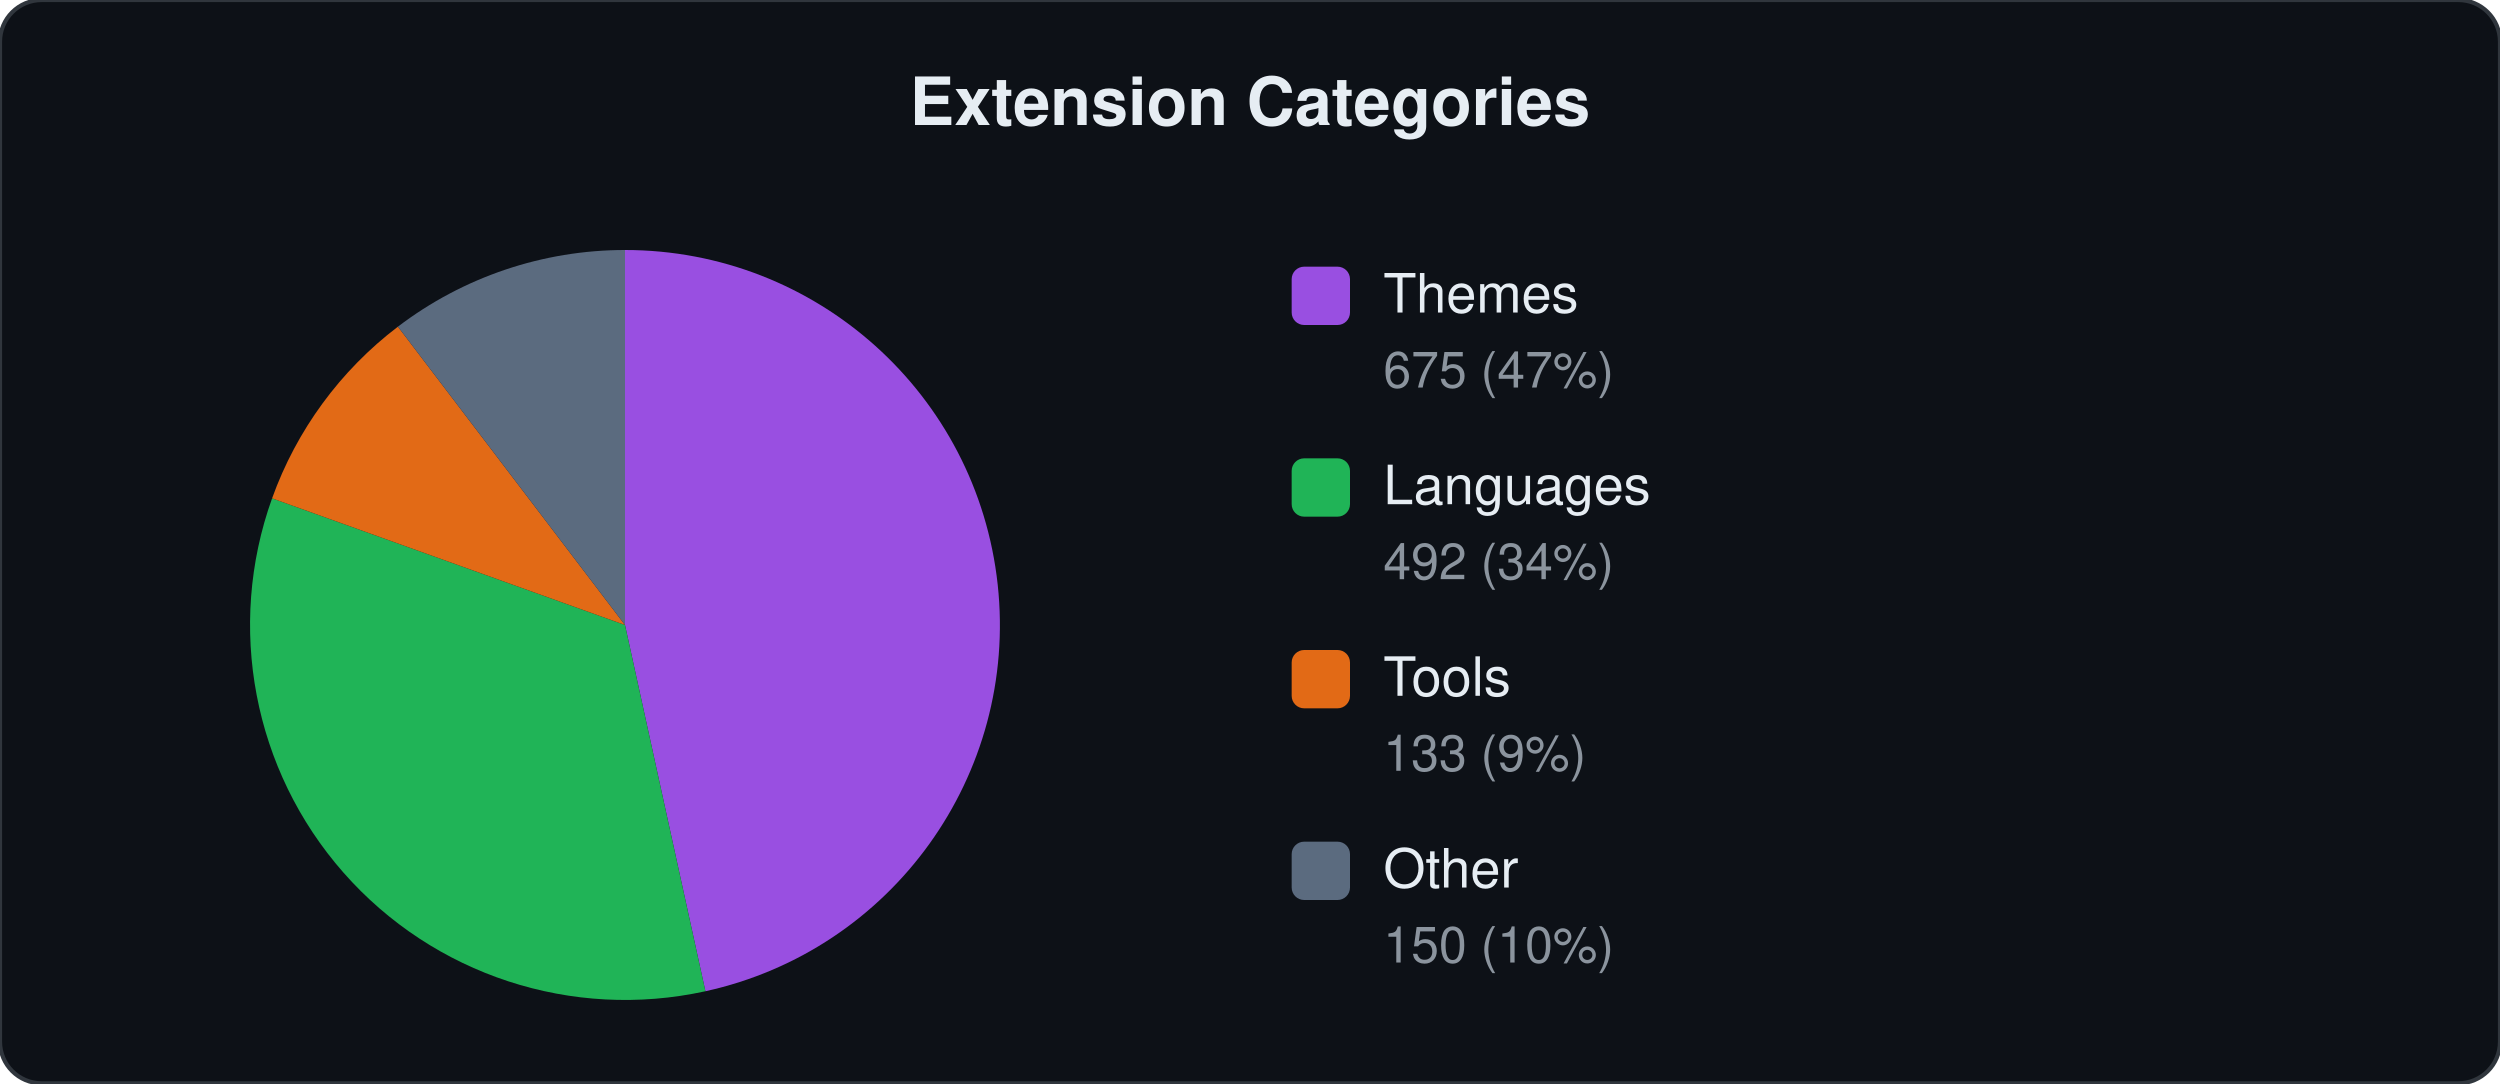
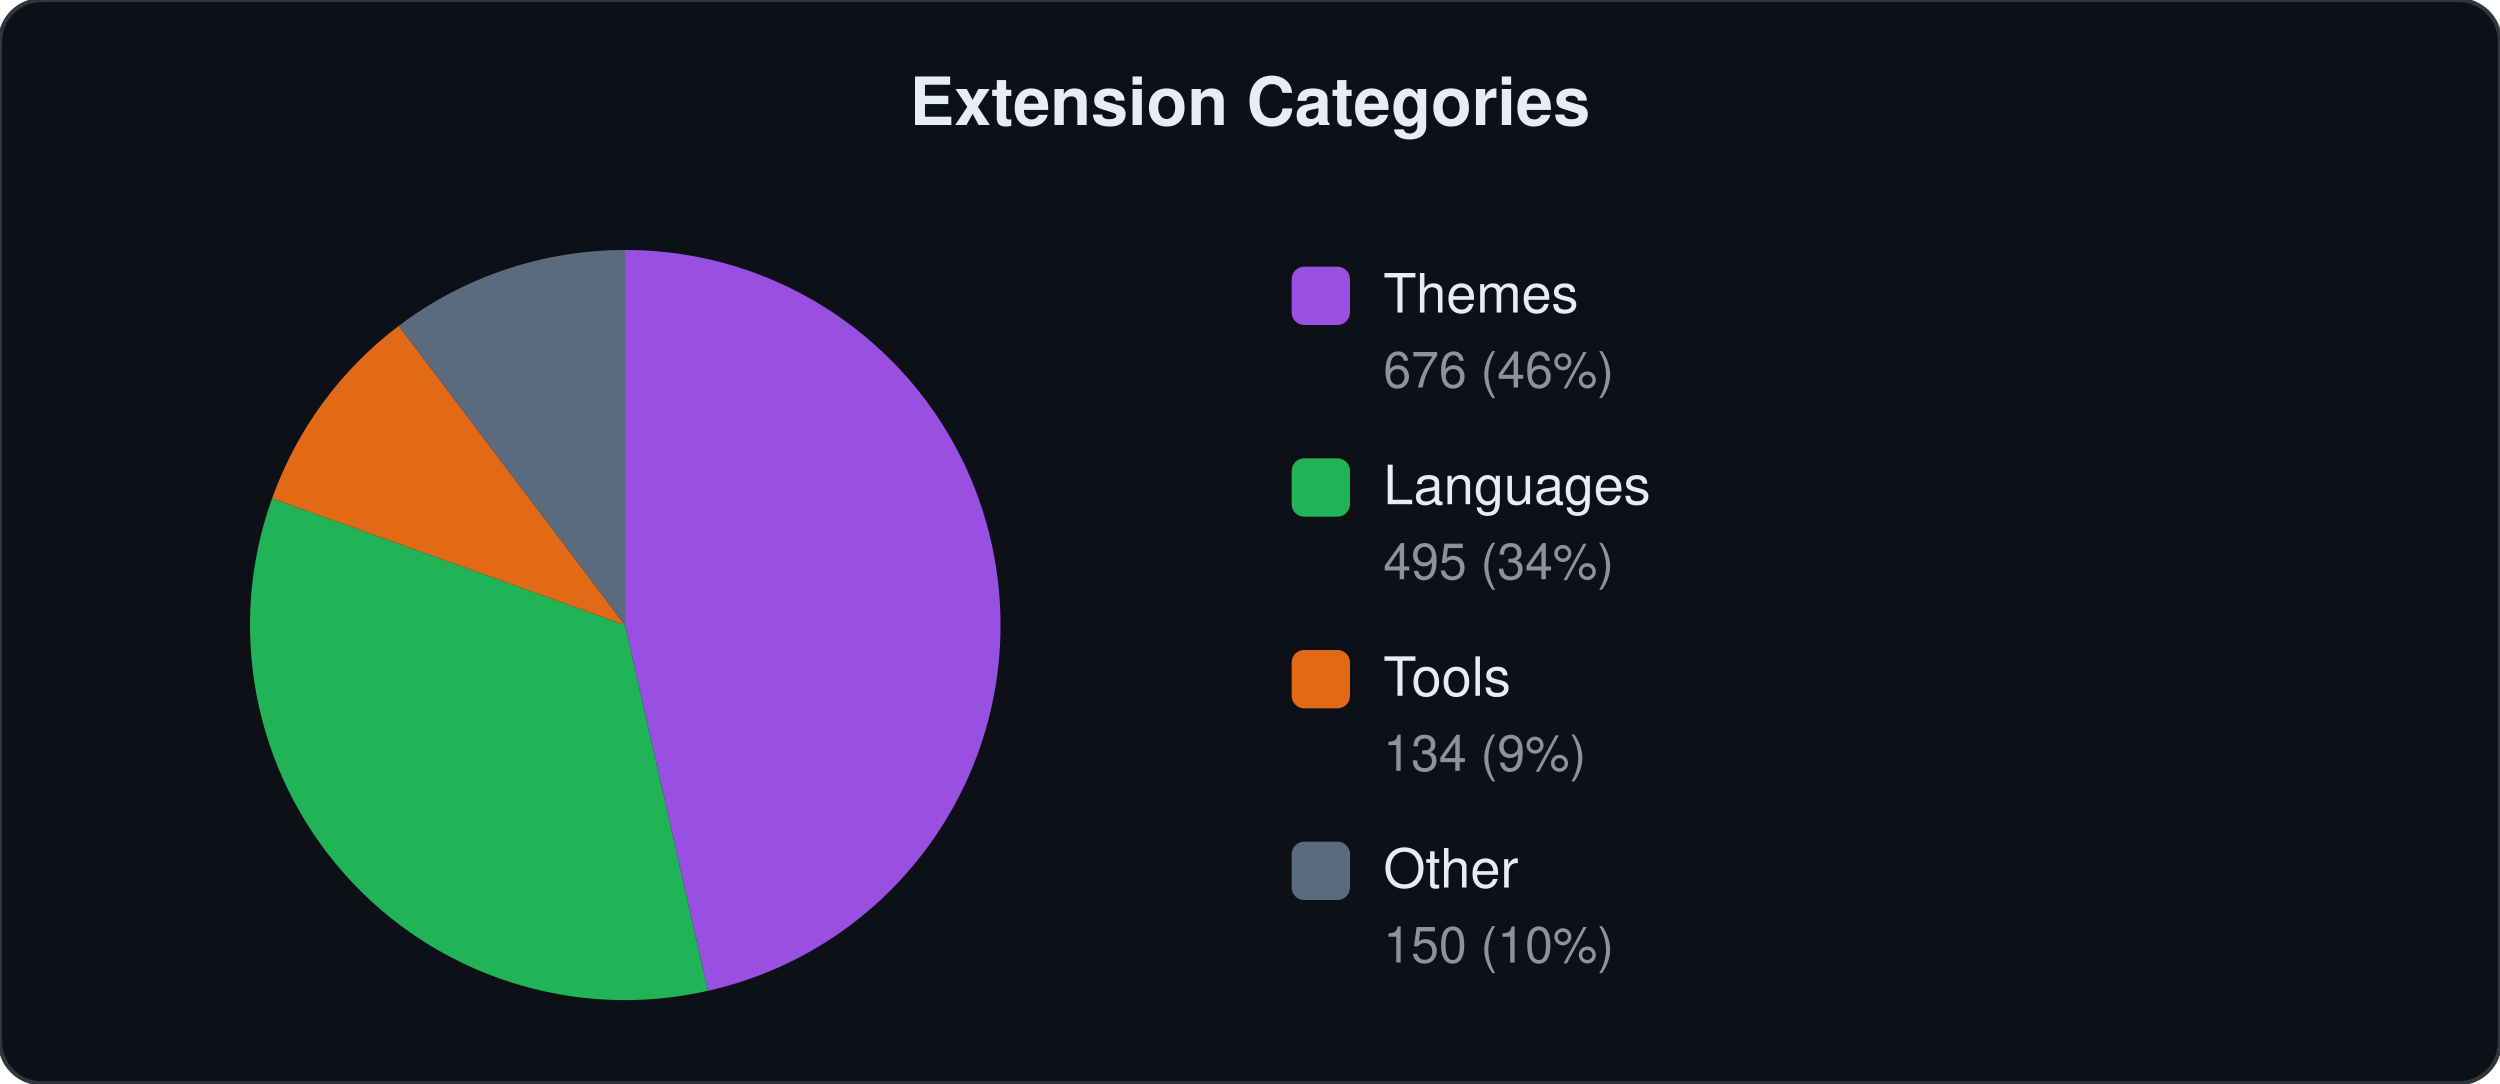
<svg xmlns="http://www.w3.org/2000/svg" viewBox="0 0 600 260" width="600" height="260">
  <style>text{font-family:-apple-system,BlinkMacSystemFont,"Segoe UI",Helvetica,Arial,sans-serif;fill:#e6edf3}.label{font-size:13px}.count{font-size:12px;fill:#8b949e}.title{font-size:16px;font-weight:600}</style>
  <rect width="600" height="260" rx="10" fill="#0d1117" stroke="#30363d" stroke-width="1" />
  <text x="300" y="30" text-anchor="middle" class="title">Extension Categories</text>
-   <path d="M150.0,150.0 L150.0,60.0 A90,90 0 0,1 169.3,237.9 Z" fill="#a855f7" opacity="0.9" />
-   <path d="M150.0,150.0 L169.3,237.9 A90,90 0 0,1 65.3,119.6 Z" fill="#22c55e" opacity="0.9" />
-   <path d="M150.0,150.0 L65.3,119.6 A90,90 0 0,1 95.5,78.4 Z" fill="#f97316" opacity="0.9" />
-   <path d="M150.0,150.0 L95.5,78.4 A90,90 0 0,1 150.0,60.0 Z" fill="#64748b" opacity="0.9" />
+   <path d="M150.0,150.0 L150.0,60.0 A90,90 0 0,1 169.9,237.8 Z" fill="#a855f7" opacity="0.9" />
+   <path d="M150.0,150.0 L169.9,237.8 A90,90 0 0,1 65.3,119.6 Z" fill="#22c55e" opacity="0.9" />
+   <path d="M150.0,150.0 L65.3,119.6 A90,90 0 0,1 95.7,78.2 Z" fill="#f97316" opacity="0.9" />
+   <path d="M150.0,150.0 L95.7,78.2 A90,90 0 0,1 150.0,60.0 Z" fill="#64748b" opacity="0.9" />
  <rect x="310" y="64" width="14" height="14" rx="3" fill="#a855f7" opacity="0.9" />
  <text x="332" y="75" class="label">Themes</text>
-   <text x="332" y="93" class="count">675 (47%)</text>
+   <text x="332" y="93" class="count">676 (46%)</text>
  <rect x="310" y="110" width="14" height="14" rx="3" fill="#22c55e" opacity="0.9" />
  <text x="332" y="121" class="label">Languages</text>
-   <text x="332" y="139" class="count">492 (34%)</text>
+   <text x="332" y="139" class="count">495 (34%)</text>
  <rect x="310" y="156" width="14" height="14" rx="3" fill="#f97316" opacity="0.9" />
  <text x="332" y="167" class="label">Tools</text>
-   <text x="332" y="185" class="count">133 (9%)</text>
+   <text x="332" y="185" class="count">134 (9%)</text>
  <rect x="310" y="202" width="14" height="14" rx="3" fill="#64748b" opacity="0.9" />
  <text x="332" y="213" class="label">Other</text>
  <text x="332" y="231" class="count">150 (10%)</text>
</svg>
